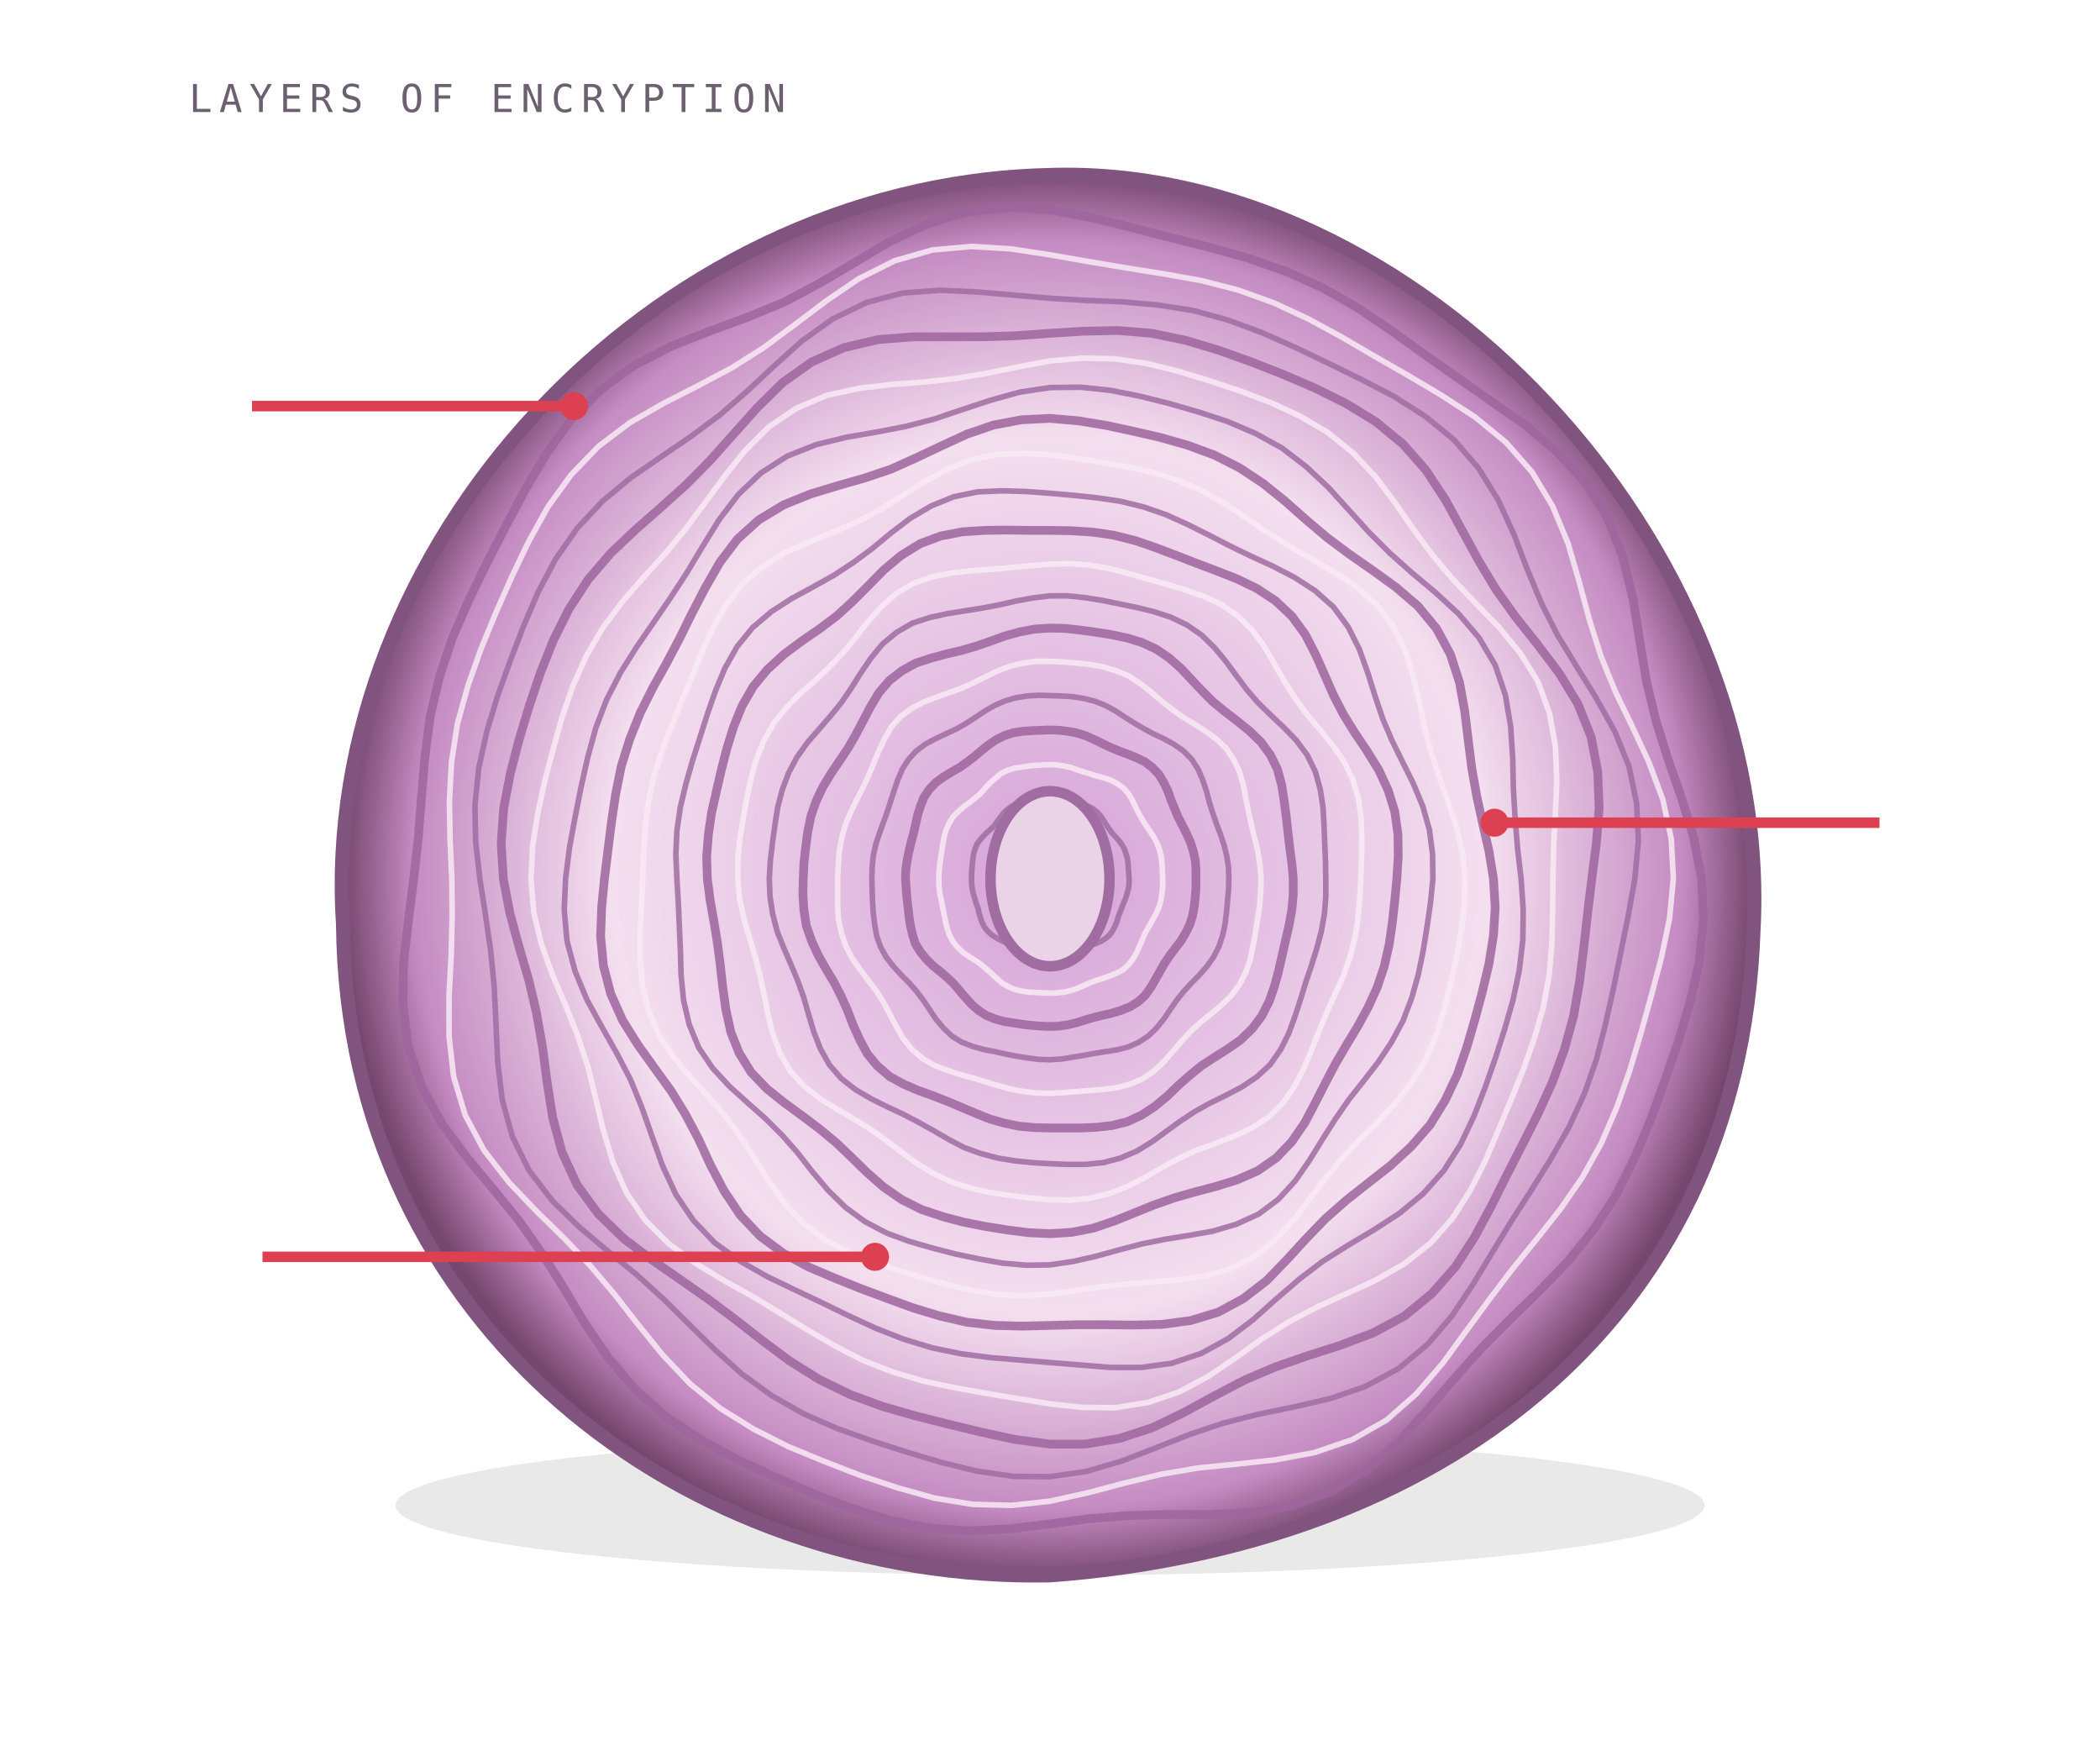
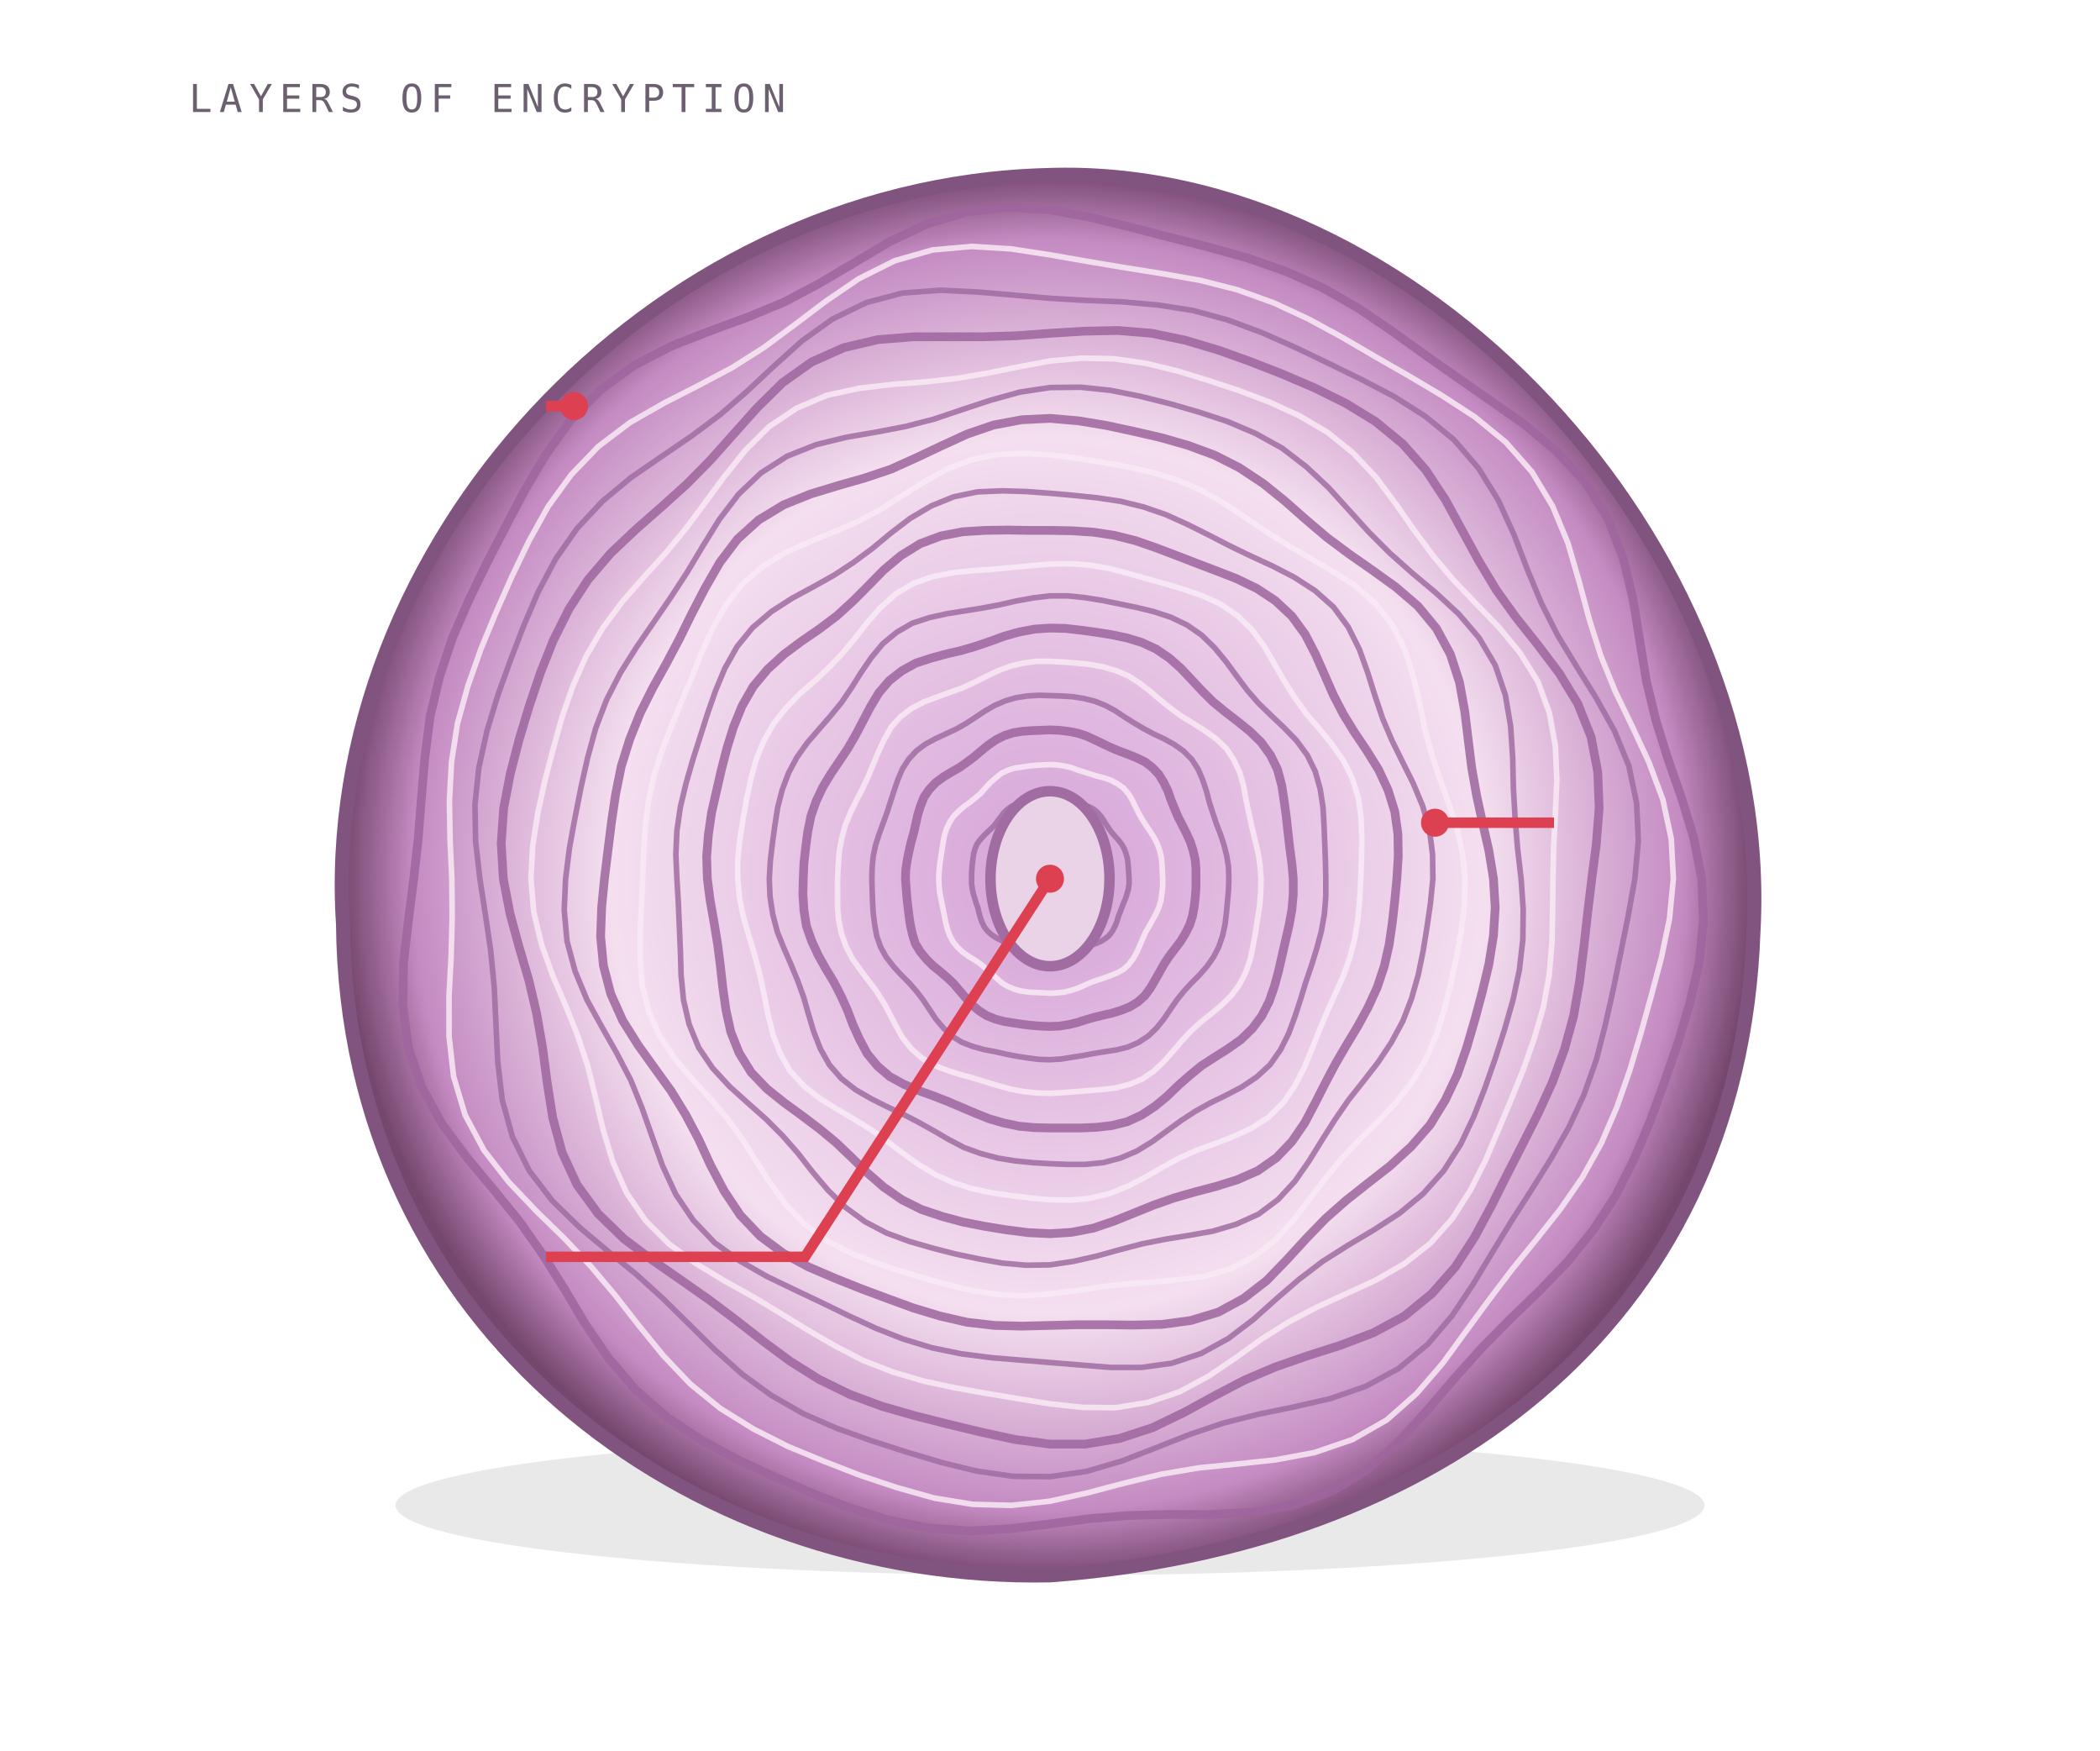
<svg xmlns="http://www.w3.org/2000/svg" viewBox="0 0 600 500">
  <defs>
    <radialGradient id="flesh">
      <stop stop-color="#d4a1d6" />
      <stop offset=".62" stop-color="#f4dfef" />
      <stop offset=".9" stop-color="#c48bc2" />
      <stop offset="1" stop-color="#76476e" />
    </radialGradient>
  </defs>
  <ellipse cx="300" cy="430" rx="187" ry="20" fill="#222" opacity=".1" />
  <path d="M299 50C404 46 507 155 501 266C497 380 409 442 300 450C196 452 99 379 98 264C91 157 185 53 299 50Z" fill="url(#flesh)" stroke="#81547f" stroke-width="4" />
  <path d="M486.2,251.0 486.7,263.0 485.5,274.9 482.8,286.6 479.4,298.0 475.5,309.2 471.5,320.2 466.9,331.1 461.6,341.6 455.2,351.4 447.8,360.5 439.7,368.9 431.4,376.9 423.4,385.0 415.7,393.6 408.0,402.6 399.9,411.5 390.9,419.6 380.7,425.9 369.5,430.0 357.7,432.0 345.7,432.6 334.0,432.6 322.5,432.9 311.3,433.8 300.0,435.3 288.5,436.7 276.9,437.3 265.3,436.5 253.9,434.2 242.8,430.7 231.9,426.5 221.2,421.8 210.6,416.9 200.3,411.3 190.5,404.8 181.6,397.0 173.9,388.0 167.2,378.2 161.2,368.1 155.1,358.4 148.5,349.0 141.2,340.0 133.6,330.9 126.3,321.1 120.5,310.5 116.6,299.0 115.1,287.0 115.3,274.8 116.7,262.8 118.2,251.0 119.5,239.4 120.4,227.9 121.4,216.2 122.9,204.6 125.6,193.2 129.3,182.1 134.0,171.3 139.1,160.8 144.5,150.3 150.0,139.9 156.1,129.6 163.1,119.9 171.5,111.4 181.1,104.4 191.7,98.9 202.7,94.6 213.6,90.6 224.0,86.3 234.0,81.0 244.0,75.1 254.2,69.0 265.0,63.9 276.4,60.5 288.2,59.2 300.0,59.9 311.7,62.1 323.1,64.9 334.3,67.8 345.4,70.6 356.5,73.7 367.4,77.5 377.9,82.2 387.9,87.9 397.5,94.4 406.8,101.1 416.2,107.7 425.8,114.4 435.5,121.2 444.7,128.9 452.9,137.7 459.3,147.9 463.7,159.2 466.6,171.1 468.5,183.0 470.4,194.5 473.1,205.7 476.5,216.6 480.4,227.8 483.9,239.2 486.2,251.0Z" fill="none" stroke="#9d659d" stroke-width="2.5" opacity=".85" />
  <path d="M478.1,251.0 477.0,262.4 474.7,273.5 471.8,284.4 468.8,295.2 465.6,305.9 461.9,316.4 457.5,326.6 452.1,336.3 445.8,345.4 439.0,354.0 432.1,362.5 425.5,371.2 418.9,380.2 412.2,389.4 404.7,398.1 396.2,405.6 386.4,411.2 375.6,414.9 364.4,417.0 353.3,418.2 342.4,419.3 331.8,421.1 321.4,423.6 310.8,426.4 300.0,428.8 289.0,430.0 277.9,429.7 266.9,427.9 256.2,424.9 245.7,421.4 235.4,417.4 225.2,413.2 215.3,408.2 205.8,402.3 197.2,395.3 189.5,387.2 182.5,378.6 175.8,370.0 168.8,361.7 161.3,353.8 153.3,346.0 145.4,337.7 138.3,328.6 132.9,318.5 129.6,307.5 128.3,296.0 128.3,284.4 128.9,273.1 129.2,262.0 129.1,251.0 128.6,240.0 128.4,228.9 129.0,217.7 130.7,206.7 133.7,195.9 137.4,185.4 141.7,175.0 146.2,164.8 151.1,154.6 156.6,144.7 163.2,135.6 171.0,127.5 180.0,120.7 189.8,115.1 199.6,110.1 209.2,105.0 218.2,99.3 227.0,92.8 236.0,86.0 245.4,79.6 255.6,74.5 266.4,71.4 277.6,70.4 288.9,71.1 300.0,72.8 310.9,74.7 321.6,76.5 332.3,78.2 343.0,80.1 353.6,82.8 363.9,86.5 373.8,91.1 383.4,96.3 392.8,101.8 402.4,107.3 412.0,113.0 421.4,119.1 430.2,126.3 437.7,134.8 443.6,144.6 448.0,155.2 451.2,166.2 454.1,177.0 457.4,187.4 461.5,197.5 466.3,207.4 471.1,217.7 475.1,228.4 477.5,239.6 478.1,251.0Z" fill="none" stroke="#f9eaf5" stroke-width="1.6" opacity=".85" />
  <path d="M467.1,251.0 465.2,261.6 463.1,272.0 461.0,282.3 458.7,292.6 456.1,302.7 452.6,312.6 448.2,322.1 443.0,331.2 437.5,340.0 431.9,348.7 426.4,357.7 420.9,366.8 414.9,375.8 407.9,384.0 399.6,390.9 390.2,396.0 380.1,399.5 369.6,401.9 359.4,404.0 349.5,406.5 340.0,409.7 330.4,413.5 320.6,417.3 310.4,420.3 300.0,421.8 289.5,421.7 279.0,420.2 268.8,417.7 258.8,414.7 248.9,411.5 239.1,408.0 229.5,403.8 220.4,398.6 212.0,392.5 204.2,385.5 196.8,378.2 189.5,371.0 181.9,364.1 173.8,357.5 165.6,350.6 157.8,343.0 151.2,334.4 146.4,324.7 143.5,314.2 142.2,303.3 141.7,292.5 141.2,281.9 140.2,271.6 138.7,261.3 137.1,251.0 135.9,240.5 135.7,229.8 136.8,219.3 139.1,208.9 142.2,198.7 145.8,188.7 149.6,178.8 153.8,169.0 158.8,159.6 164.9,150.9 172.2,143.1 180.3,136.4 189.0,130.4 197.5,124.6 205.7,118.5 213.4,111.8 221.1,104.6 229.1,97.4 237.9,91.1 247.6,86.4 257.9,83.7 268.6,82.9 279.2,83.4 289.7,84.3 300.0,85.2 310.2,85.8 320.4,86.2 330.7,87.1 340.9,88.7 350.8,91.4 360.5,95.0 370.0,99.2 379.4,103.7 388.8,108.3 398.2,113.2 407.2,118.9 415.4,125.6 422.4,133.7 428.1,142.9 432.6,152.8 436.4,162.7 440.4,172.3 445.0,181.4 450.4,190.3 456.0,199.3 461.3,208.8 465.4,218.8 467.6,229.4 468.1,240.2 467.1,251.0Z" fill="none" stroke="#a06ca2" stroke-width="1.6" opacity=".85" />
  <path d="M454.8,251.0 453.6,260.9 452.5,270.7 451.3,280.4 449.6,290.2 447.0,299.7 443.6,309.0 439.5,318.0 435.1,326.7 430.6,335.5 426.1,344.5 421.3,353.4 415.8,361.9 409.1,369.5 401.3,375.9 392.4,380.7 382.9,384.3 373.5,387.3 364.3,390.5 355.6,394.2 347.0,398.7 338.4,403.4 329.3,407.8 319.8,410.9 310.0,412.5 300.0,412.5 290.1,411.2 280.4,409.1 270.9,406.8 261.4,404.4 252.0,401.7 242.8,398.3 234.0,394.0 225.7,388.8 217.9,383.0 210.2,377.0 202.5,371.2 194.5,365.6 186.3,359.9 178.2,353.8 170.9,346.7 164.9,338.5 160.6,329.2 157.9,319.2 156.3,309.0 155.0,299.1 153.3,289.4 151.1,280.0 148.3,270.5 145.7,260.9 143.8,251.0 143.2,240.9 143.9,230.9 145.8,221.0 148.3,211.3 151.2,201.7 154.4,192.2 158.1,182.9 162.6,173.9 168.0,165.6 174.5,158.0 181.7,151.2 189.1,144.7 196.2,138.3 203.0,131.4 209.6,124.0 216.3,116.5 223.6,109.3 231.9,103.4 241.1,99.3 250.9,97.0 261.0,96.2 271.0,96.2 280.8,96.2 290.4,95.9 300.0,95.2 309.6,94.6 319.4,94.4 329.1,95.2 338.7,97.2 348.1,100.0 357.3,103.3 366.5,106.9 375.6,110.8 384.5,115.2 393.0,120.4 400.8,126.8 407.4,134.3 413.0,142.8 417.8,151.6 422.5,160.2 427.5,168.5 433.1,176.3 439.3,184.1 445.5,192.3 450.8,201.0 454.6,210.5 456.5,220.5 456.9,230.8 456.1,241.0 454.8,251.0Z" fill="none" stroke="#9d659d" stroke-width="2.5" opacity=".85" />
  <path d="M443.7,251.0 443.6,260.2 443.4,269.5 442.6,278.7 440.9,287.9 438.3,296.8 435.2,305.6 431.7,314.2 428.1,322.8 424.4,331.5 420.1,340.0 415.0,348.0 408.7,355.1 401.2,361.0 393.0,365.7 384.5,369.6 376.2,373.4 368.2,377.6 360.6,382.4 353.1,387.8 345.3,393.1 336.9,397.6 328.0,400.6 318.7,402.1 309.3,402.0 300.0,401.0 290.8,399.5 281.8,398.0 272.8,396.4 263.9,394.5 255.1,391.9 246.6,388.6 238.5,384.4 230.6,379.8 222.8,375.0 215.0,370.3 206.9,365.8 198.8,360.9 191.1,355.3 184.4,348.6 179.0,340.7 175.1,331.9 172.3,322.6 170.1,313.3 167.9,304.4 165.0,295.7 161.6,287.2 157.9,278.6 154.7,269.7 152.5,260.5 151.7,251.0 152.2,241.5 153.7,232.1 155.7,222.9 158.1,213.8 160.6,204.8 163.7,195.9 167.5,187.4 172.2,179.4 177.8,171.9 183.9,164.9 190.0,158.2 195.8,151.2 201.3,143.8 206.9,136.2 212.9,128.7 219.7,121.9 227.6,116.6 236.3,112.9 245.6,110.9 255.0,109.8 264.3,109.1 273.3,108.1 282.1,106.6 291.0,104.8 300.0,103.1 309.2,102.3 318.4,102.5 327.5,103.8 336.5,106.0 345.3,108.7 354.1,111.6 362.8,114.9 371.3,118.8 379.3,123.5 386.6,129.4 393.1,136.3 398.7,143.8 404.0,151.4 409.4,158.7 415.2,165.6 421.6,172.3 428.2,179.1 434.3,186.5 439.4,194.7 442.7,203.7 444.4,213.2 444.8,222.8 444.4,232.4 443.9,241.8 443.7,251.0Z" fill="none" stroke="#f9eaf5" stroke-width="1.6" opacity=".85" />
  <path d="M434.6,251.0 435.2,259.7 435.1,268.4 434.1,277.1 432.3,285.6 429.9,294.0 427.2,302.4 424.3,310.7 421.1,318.9 417.3,326.9 412.5,334.4 406.6,341.0 399.8,346.6 392.4,351.4 385.0,355.8 377.9,360.3 371.2,365.4 364.7,371.0 358.1,376.9 351.0,382.3 343.2,386.6 334.8,389.4 326.1,390.6 317.3,390.6 308.6,389.9 300.0,389.2 291.5,388.5 283.1,387.8 274.6,386.7 266.3,385.0 258.1,382.5 250.2,379.4 242.4,375.8 234.8,372.1 227.0,368.4 219.1,364.6 211.4,360.2 204.2,355.0 198.1,348.6 193.1,341.2 189.3,333.0 186.3,324.6 183.4,316.4 180.2,308.5 176.3,301.0 172.0,293.4 167.7,285.6 164.3,277.4 162.0,268.8 161.2,259.9 161.6,251.0 162.7,242.2 164.3,233.5 166.0,224.9 167.9,216.4 170.2,208.0 173.3,199.9 177.3,192.1 181.9,184.8 186.8,177.7 191.6,170.7 196.3,163.5 200.8,156.0 205.5,148.4 211.0,141.2 217.4,135.1 224.9,130.3 233.2,127.0 241.8,124.9 250.5,123.4 258.8,121.8 266.9,119.7 274.9,117.0 283.1,114.3 291.4,112.0 300.0,110.7 308.7,110.6 317.3,111.5 325.8,113.2 334.2,115.3 342.5,117.7 350.7,120.4 358.7,123.8 366.3,128.0 373.2,133.3 379.6,139.3 385.4,145.7 391.1,152.0 397.1,158.0 403.5,163.7 410.2,169.3 416.8,175.4 422.6,182.2 427.2,190.0 430.1,198.5 431.6,207.4 432.2,216.4 432.4,225.2 432.9,233.9 433.6,242.4 434.6,251.0Z" fill="none" stroke="#a06ca2" stroke-width="1.6" opacity=".85" />
  <path d="M426.7,251.0 427.2,259.2 426.7,267.3 425.4,275.4 423.5,283.4 421.4,291.2 419.1,299.1 416.4,306.9 412.9,314.3 408.6,321.3 403.2,327.5 397.2,333.0 390.8,338.0 384.6,342.9 378.7,348.1 373.2,353.8 367.7,359.8 361.9,365.8 355.3,370.9 348.1,374.8 340.2,377.2 332.0,378.3 323.8,378.5 315.8,378.4 307.9,378.4 300.0,378.6 292.1,378.8 284.2,378.6 276.3,377.7 268.5,375.9 260.9,373.6 253.5,370.9 246.0,368.1 238.5,365.1 231.0,361.9 223.8,358.0 217.2,353.1 211.5,347.1 206.9,340.2 203.0,332.8 199.6,325.4 195.9,318.4 191.8,311.7 187.1,305.2 182.3,298.5 177.9,291.5 174.5,283.9 172.4,275.8 171.6,267.5 171.9,259.2 172.7,251.0 173.7,242.9 174.7,234.9 175.9,226.8 177.5,218.9 179.9,211.2 182.9,203.7 186.5,196.5 190.4,189.5 194.1,182.5 197.7,175.2 201.5,167.9 205.7,160.6 210.7,154.0 216.8,148.5 223.9,144.2 231.6,141.1 239.5,138.7 247.2,136.5 254.6,134.0 261.7,130.8 268.9,127.4 276.3,124.0 283.9,121.4 291.9,119.9 300.0,119.5 308.1,120.2 316.0,121.5 323.9,123.2 331.7,125.0 339.4,127.2 347.0,130.0 354.1,133.6 360.9,138.1 367.1,143.1 373.1,148.4 379.1,153.5 385.4,158.2 392.0,162.8 398.8,167.7 405.1,173.1 410.4,179.5 414.4,186.9 417.0,194.9 418.5,203.2 419.5,211.4 420.5,219.4 421.9,227.3 423.6,235.1 425.4,243.0 426.7,251.0Z" fill="none" stroke="#9d659d" stroke-width="2.5" opacity=".85" />
  <path d="M418.6,251.0 418.4,258.6 417.5,266.1 416.1,273.6 414.5,281.0 412.7,288.3 410.4,295.6 407.4,302.5 403.5,309.0 398.8,315.0 393.7,320.4 388.4,325.6 383.4,330.9 378.8,336.5 374.2,342.5 369.5,348.6 364.3,354.3 358.2,359.0 351.4,362.5 344.1,364.6 336.5,365.6 329.0,366.2 321.7,366.8 314.4,367.6 307.3,368.7 300.0,369.6 292.7,370.1 285.3,369.8 278.0,368.7 270.8,367.0 263.7,365.0 256.6,362.9 249.5,360.5 242.5,357.7 235.8,354.2 229.8,349.6 224.5,344.1 220.0,337.9 215.9,331.5 212.0,325.3 207.7,319.4 202.9,313.8 197.8,308.3 192.8,302.4 188.5,296.0 185.4,289.0 183.5,281.5 182.9,273.8 182.9,266.1 183.3,258.5 183.6,251.0 183.9,243.5 184.4,236.1 185.3,228.7 186.9,221.4 189.2,214.3 191.9,207.3 194.7,200.5 197.6,193.6 200.4,186.5 203.6,179.5 207.4,172.8 212.1,166.8 217.9,161.8 224.4,157.8 231.4,154.7 238.4,151.9 245.0,149.0 251.4,145.6 257.6,141.7 263.9,137.7 270.6,134.0 277.6,131.3 285.0,129.8 292.5,129.5 300.0,129.9 307.4,130.9 314.7,132.0 322.0,133.3 329.2,134.9 336.3,137.1 343.1,140.0 349.5,143.6 355.7,147.7 361.7,151.8 367.9,155.7 374.3,159.4 380.8,163.2 387.3,167.4 393.1,172.5 397.8,178.5 401.3,185.4 403.7,192.8 405.5,200.4 407.0,207.8 408.9,214.9 411.2,221.9 413.7,228.9 416.1,236.0 417.8,243.4 418.6,251.0Z" fill="none" stroke="#f9eaf5" stroke-width="1.6" opacity=".85" />
  <path d="M409.4,251.0 408.7,258.0 407.7,264.9 406.6,271.7 405.2,278.5 403.3,285.2 400.8,291.7 397.5,297.8 393.7,303.5 389.5,308.9 385.3,314.2 381.5,319.7 377.8,325.5 374.1,331.5 370.0,337.4 365.2,342.6 359.6,346.8 353.2,349.7 346.4,351.7 339.6,352.9 332.8,354.0 326.3,355.3 319.8,357.0 313.3,358.8 306.7,360.3 300.0,361.3 293.2,361.4 286.4,360.8 279.7,359.6 273.0,358.2 266.4,356.5 259.8,354.6 253.3,352.2 247.2,349.0 241.6,344.9 236.6,340.0 232.1,334.7 227.9,329.3 223.5,324.3 218.8,319.6 213.6,315.0 208.4,310.3 203.6,305.1 199.6,299.2 196.9,292.6 195.3,285.7 194.6,278.6 194.4,271.6 194.1,264.6 193.8,257.8 193.4,251.0 193.1,244.1 193.4,237.3 194.4,230.5 196.0,223.8 197.9,217.2 200.0,210.6 202.1,204.0 204.4,197.4 207.1,190.9 210.6,184.7 215.0,179.3 220.4,174.7 226.3,170.9 232.4,167.6 238.3,164.3 243.8,160.7 249.2,156.7 254.5,152.3 260.0,148.1 266.1,144.5 272.5,141.9 279.3,140.5 286.3,140.2 293.2,140.4 300.0,140.9 306.8,141.5 313.5,142.2 320.2,143.2 326.7,144.8 333.1,147.0 339.3,149.8 345.3,152.8 351.3,155.9 357.3,158.8 363.6,161.7 369.8,164.9 375.7,168.7 381.0,173.4 385.2,179.1 388.4,185.5 390.8,192.2 392.9,198.9 395.1,205.4 397.7,211.5 400.7,217.6 403.8,223.8 406.5,230.3 408.4,237.0 409.3,244.0 409.4,251.0Z" fill="none" stroke="#a06ca2" stroke-width="1.6" opacity=".85" />
  <path d="M399.1,251.0 398.5,257.3 397.8,263.6 396.9,269.8 395.5,276.0 393.5,282.0 390.9,287.7 387.9,293.2 384.7,298.5 381.6,303.8 378.7,309.3 375.8,315.0 372.8,320.7 369.1,326.1 364.7,330.7 359.4,334.4 353.5,337.0 347.4,338.9 341.3,340.5 335.4,342.2 329.7,344.2 324.0,346.5 318.3,348.8 312.4,350.8 306.2,352.0 300.0,352.4 293.8,352.1 287.6,351.3 281.4,350.3 275.3,349.1 269.3,347.5 263.3,345.5 257.7,342.7 252.5,339.1 247.8,335.0 243.3,330.6 238.9,326.4 234.2,322.5 229.3,318.8 224.1,315.0 219.1,311.0 214.6,306.3 211.2,300.8 208.8,294.8 207.4,288.4 206.5,282.0 205.8,275.7 205.0,269.5 204.0,263.4 202.9,257.2 202.1,251.0 201.9,244.7 202.4,238.4 203.3,232.2 204.7,226.0 206.1,219.9 207.7,213.7 209.6,207.6 212.0,201.7 215.2,196.1 219.3,191.2 224.0,186.9 229.1,183.1 234.2,179.6 239.1,175.9 243.6,171.8 248.0,167.4 252.5,162.8 257.4,158.7 262.9,155.3 268.8,153.1 275.0,151.9 281.4,151.5 287.7,151.4 293.9,151.5 300.0,151.5 306.1,151.6 312.3,152.0 318.3,152.9 324.3,154.4 330.1,156.4 335.9,158.6 341.6,160.8 347.4,163.0 353.3,165.3 359.1,168.1 364.4,171.6 369.1,176.0 372.9,181.2 375.9,187.0 378.5,192.9 381.0,198.6 383.8,204.0 387.0,209.2 390.5,214.4 393.9,219.9 396.6,225.7 398.5,231.8 399.4,238.2 399.5,244.6 399.1,251.0Z" fill="none" stroke="#9d659d" stroke-width="2.5" opacity=".85" />
  <path d="M388.8,251.0 388.5,256.7 388.0,262.3 387.1,268.0 385.7,273.4 383.8,278.8 381.5,283.9 379.2,289.0 377.0,294.2 374.9,299.5 372.7,304.8 370.0,310.1 366.7,314.9 362.6,319.0 357.7,322.2 352.5,324.6 347.1,326.7 341.8,328.6 336.8,330.9 332.0,333.5 327.2,336.3 322.1,338.9 316.8,341.0 311.3,342.3 305.7,342.8 300.0,342.7 294.4,342.2 288.8,341.5 283.2,340.7 277.7,339.5 272.3,337.8 267.2,335.5 262.4,332.6 257.8,329.3 253.4,325.9 248.9,322.7 244.2,319.8 239.3,316.9 234.4,313.9 229.8,310.3 225.8,306.0 222.9,300.9 220.8,295.4 219.4,289.7 218.3,284.0 217.1,278.5 215.7,273.1 214.1,267.7 212.5,262.3 211.3,256.7 210.8,251.0 210.8,245.3 211.4,239.6 212.3,233.9 213.3,228.3 214.5,222.7 216.0,217.1 218.2,211.7 221.0,206.7 224.6,202.2 228.6,198.1 232.9,194.4 236.9,190.6 240.7,186.6 244.3,182.3 247.8,177.8 251.7,173.4 256.1,169.5 261.1,166.6 266.5,164.7 272.2,163.6 277.9,163.0 283.5,162.6 289.0,162.1 294.5,161.6 300.0,161.1 305.6,161.0 311.1,161.4 316.6,162.3 322.0,163.7 327.3,165.2 332.7,166.7 338.1,168.3 343.6,170.2 348.8,172.6 353.5,175.8 357.7,179.9 361.2,184.6 364.1,189.6 366.9,194.5 369.9,199.2 373.1,203.7 376.8,208.0 380.4,212.4 383.8,217.2 386.4,222.4 388.1,227.9 388.9,233.7 389.1,239.5 389.0,245.3 388.8,251.0Z" fill="none" stroke="#f9eaf5" stroke-width="1.6" opacity=".85" />
  <path d="M378.8,251.0 378.8,256.1 378.4,261.1 377.5,266.1 376.2,271.0 374.7,275.8 373.1,280.5 371.6,285.4 370.0,290.3 368.2,295.2 365.9,299.8 362.9,304.1 359.1,307.6 354.8,310.5 350.2,312.9 345.7,315.1 341.4,317.5 337.3,320.2 333.3,323.1 329.2,326.1 324.8,328.8 320.1,330.8 315.2,332.1 310.1,332.6 305.0,332.6 300.0,332.4 295.0,332.1 290.0,331.6 285.1,330.8 280.2,329.5 275.5,327.8 271.1,325.5 266.8,323.0 262.5,320.6 258.1,318.3 253.6,316.2 249.0,313.9 244.5,311.3 240.4,308.1 237.0,304.2 234.4,299.6 232.5,294.7 231.0,289.7 229.6,284.8 227.9,280.1 226.0,275.5 224.0,270.9 222.1,266.2 220.8,261.2 220.0,256.1 219.8,251.0 220.1,245.9 220.7,240.8 221.4,235.7 222.2,230.6 223.5,225.6 225.3,220.8 227.7,216.3 230.7,212.1 234.0,208.3 237.3,204.5 240.4,200.7 243.2,196.6 245.9,192.3 248.9,187.9 252.2,183.9 256.2,180.6 260.7,178.0 265.6,176.4 270.6,175.3 275.6,174.5 280.6,173.7 285.4,172.8 290.2,171.7 295.1,170.8 300.0,170.2 305.0,170.2 309.9,170.7 314.9,171.5 319.8,172.5 324.7,173.5 329.6,174.7 334.5,176.3 339.1,178.5 343.3,181.4 347.0,185.0 350.3,189.0 353.3,193.1 356.3,197.1 359.5,200.8 363.1,204.3 366.8,207.8 370.4,211.5 373.5,215.7 375.8,220.4 377.2,225.4 378.0,230.6 378.3,235.8 378.5,240.9 378.7,246.0 378.8,251.0Z" fill="none" stroke="#a06ca2" stroke-width="1.6" opacity=".85" />
  <path d="M369.5,251.0 369.5,255.5 369.1,259.9 368.3,264.3 367.3,268.6 366.3,273.0 365.3,277.4 364.1,281.8 362.6,286.1 360.5,290.2 357.8,293.8 354.5,297.0 350.8,299.6 347.0,302.0 343.3,304.4 340.0,307.1 336.7,310.0 333.5,313.1 330.0,316.0 326.2,318.5 322.1,320.4 317.7,321.5 313.3,322.0 308.8,322.2 304.4,322.2 300.0,322.2 295.6,322.1 291.2,321.7 286.9,320.8 282.7,319.6 278.7,318.0 274.7,316.3 270.7,314.6 266.6,313.0 262.4,311.5 258.2,309.7 254.2,307.5 250.7,304.5 247.8,301.0 245.6,296.9 243.7,292.7 242.1,288.5 240.3,284.5 238.3,280.6 236.0,276.8 233.8,272.9 231.9,268.8 230.4,264.5 229.7,260.1 229.4,255.5 229.5,251.0 229.7,246.5 230.2,242.0 230.8,237.5 231.7,233.1 233.2,228.8 235.1,224.8 237.4,221.0 239.9,217.3 242.3,213.7 244.5,209.9 246.6,205.9 248.7,201.9 251.1,197.9 254.1,194.4 257.7,191.6 261.7,189.4 266.0,188.0 270.4,186.8 274.7,185.8 278.8,184.6 282.9,183.2 287.0,181.7 291.3,180.5 295.6,179.7 300.0,179.4 304.4,179.5 308.8,180.0 313.2,180.6 317.6,181.3 321.9,182.2 326.2,183.5 330.3,185.4 334.0,187.9 337.4,190.9 340.5,194.2 343.5,197.4 346.5,200.4 349.9,203.2 353.4,205.9 357.0,208.8 360.3,212.0 363.0,215.7 365.0,219.8 366.2,224.3 366.9,228.8 367.5,233.3 368.0,237.8 368.5,242.2 369.1,246.6 369.5,251.0Z" fill="none" stroke="#9d659d" stroke-width="2.5" opacity=".85" />
  <path d="M360.3,251.0 360.2,254.9 359.9,258.7 359.3,262.5 358.7,266.4 358.0,270.2 357.2,274.1 355.9,277.8 354.1,281.3 351.7,284.5 348.9,287.2 345.9,289.7 342.9,292.1 340.2,294.6 337.6,297.4 335.1,300.3 332.5,303.3 329.6,306.0 326.4,308.2 322.8,309.7 319.0,310.7 315.2,311.2 311.3,311.5 307.5,311.8 303.8,312.1 300.0,312.3 296.2,312.2 292.5,311.8 288.8,311.1 285.1,310.1 281.5,309.0 277.9,307.9 274.2,306.9 270.5,305.7 266.9,304.3 263.5,302.3 260.5,299.7 258.0,296.6 256.0,293.1 254.2,289.6 252.4,286.3 250.4,283.1 248.1,280.1 245.8,277.0 243.5,273.8 241.7,270.3 240.4,266.6 239.6,262.7 239.3,258.8 239.3,254.9 239.3,251.0 239.5,247.1 239.8,243.2 240.5,239.4 241.5,235.7 243.0,232.1 244.7,228.6 246.4,225.3 248.0,221.9 249.5,218.3 251.0,214.7 252.7,211.1 254.7,207.6 257.3,204.7 260.5,202.3 264.0,200.5 267.7,199.1 271.3,197.8 274.9,196.5 278.2,195.0 281.6,193.3 285.1,191.6 288.6,190.3 292.4,189.4 296.2,188.9 300.0,188.9 303.8,189.1 307.6,189.4 311.4,189.8 315.2,190.5 318.9,191.6 322.5,193.1 325.7,195.2 328.8,197.6 331.7,200.1 334.6,202.4 337.6,204.6 340.9,206.6 344.2,208.7 347.4,211.0 350.3,213.7 352.5,217.0 354.2,220.6 355.3,224.5 356.0,228.4 356.8,232.2 357.6,235.9 358.5,239.6 359.4,243.3 360.0,247.1 360.3,251.0Z" fill="none" stroke="#f9eaf5" stroke-width="1.6" opacity=".85" />
  <path d="M351.1,251.0 351.0,254.3 350.7,257.5 350.4,260.8 350.0,264.1 349.3,267.3 348.2,270.5 346.7,273.4 344.8,276.1 342.6,278.6 340.3,280.9 338.2,283.2 336.2,285.7 334.4,288.3 332.5,291.1 330.4,293.7 328.0,296.0 325.2,297.8 322.2,299.1 319.0,299.9 315.7,300.4 312.6,300.9 309.4,301.5 306.3,302.0 303.2,302.5 300.0,302.7 296.8,302.6 293.7,302.2 290.5,301.7 287.4,301.1 284.3,300.4 281.1,299.8 277.9,298.9 274.8,297.7 272.0,296.0 269.6,293.7 267.4,291.1 265.6,288.4 263.8,285.7 261.9,283.2 259.8,280.8 257.5,278.5 255.3,276.1 253.2,273.4 251.6,270.5 250.5,267.4 249.9,264.1 249.5,260.8 249.3,257.5 249.2,254.3 249.1,251.0 249.2,247.7 249.5,244.5 250.2,241.3 251.2,238.2 252.3,235.2 253.4,232.2 254.4,229.1 255.4,226.0 256.5,222.8 257.8,219.7 259.6,216.9 261.8,214.5 264.5,212.5 267.5,210.9 270.5,209.5 273.3,208.2 276.1,206.6 278.7,204.9 281.4,203.1 284.2,201.5 287.2,200.2 290.3,199.3 293.5,198.8 296.8,198.6 300.0,198.7 303.2,198.8 306.4,199.0 309.6,199.5 312.8,200.3 315.8,201.5 318.6,203.0 321.3,204.8 324.0,206.5 326.7,208.1 329.5,209.6 332.5,211.0 335.4,212.6 338.1,214.5 340.5,216.9 342.3,219.7 343.6,222.7 344.7,226.0 345.5,229.1 346.5,232.2 347.5,235.2 348.7,238.3 349.7,241.3 350.5,244.5 351.0,247.7 351.1,251.0Z" fill="none" stroke="#a06ca2" stroke-width="1.6" opacity=".85" />
  <path d="M341.7,251.0 341.7,253.7 341.5,256.3 341.2,259.0 340.7,261.7 339.9,264.2 338.7,266.6 337.3,268.9 335.7,271.0 334.1,273.1 332.7,275.2 331.4,277.5 330.1,279.8 328.7,282.2 327.1,284.4 325.1,286.2 322.8,287.6 320.3,288.6 317.7,289.4 315.1,290.0 312.6,290.6 310.2,291.3 307.7,292.1 305.2,292.7 302.6,293.1 300.0,293.2 297.4,293.1 294.8,292.9 292.2,292.6 289.6,292.2 287.0,291.8 284.4,291.1 281.9,290.1 279.7,288.7 277.6,286.9 275.8,284.9 274.1,282.9 272.4,280.9 270.6,279.2 268.6,277.5 266.5,275.8 264.6,273.9 262.9,271.8 261.5,269.5 260.7,266.9 260.1,264.2 259.7,261.5 259.4,258.9 259.1,256.3 258.9,253.6 258.7,251.0 258.8,248.4 259.2,245.7 259.7,243.2 260.3,240.6 261.0,238.1 261.6,235.5 262.2,232.8 263.0,230.2 264.0,227.7 265.5,225.5 267.4,223.5 269.6,221.9 271.9,220.5 274.2,219.2 276.3,217.7 278.3,216.2 280.3,214.5 282.4,212.8 284.6,211.3 287.0,210.1 289.5,209.3 292.1,208.9 294.8,208.7 297.4,208.6 300.0,208.5 302.6,208.6 305.2,208.9 307.8,209.4 310.3,210.2 312.7,211.3 315.0,212.4 317.3,213.5 319.7,214.5 322.1,215.4 324.6,216.4 327.1,217.6 329.2,219.2 331.1,221.2 332.5,223.5 333.7,226.0 334.6,228.6 335.6,231.0 336.6,233.4 337.8,235.7 339.0,238.1 340.1,240.5 340.9,243.0 341.5,245.7 341.7,248.3 341.7,251.0Z" fill="none" stroke="#9d659d" stroke-width="2.5" opacity=".85" />
  <path d="M332.2,251.0 332.2,253.1 332.0,255.1 331.7,257.2 331.1,259.2 330.3,261.0 329.3,262.8 328.3,264.6 327.3,266.3 326.5,268.1 325.7,270.0 324.8,272.0 323.8,273.8 322.5,275.5 321.0,276.9 319.2,277.9 317.2,278.7 315.3,279.4 313.4,280.0 311.5,280.7 309.7,281.5 307.9,282.3 306.0,282.9 304.0,283.4 302.0,283.6 300.0,283.7 298.0,283.6 296.0,283.5 293.9,283.4 291.9,283.1 289.9,282.6 288.0,281.8 286.3,280.8 284.7,279.4 283.2,278.0 281.7,276.7 280.2,275.4 278.6,274.3 276.8,273.2 275.1,272.0 273.6,270.6 272.3,269.0 271.3,267.1 270.6,265.1 270.1,263.1 269.7,261.0 269.3,259.0 268.9,257.0 268.5,255.1 268.3,253.0 268.2,251.0 268.3,249.0 268.5,246.9 268.8,244.9 269.1,242.9 269.4,240.9 269.8,238.8 270.4,236.8 271.3,234.9 272.4,233.2 273.9,231.7 275.5,230.3 277.2,229.1 278.7,227.9 280.2,226.6 281.5,225.1 282.9,223.6 284.5,222.2 286.1,220.9 288.0,220.0 289.9,219.4 292.0,219.1 294.0,218.8 296.0,218.6 298.0,218.5 300.0,218.4 302.0,218.5 304.0,218.8 305.9,219.2 307.8,219.9 309.7,220.5 311.6,221.1 313.5,221.7 315.5,222.2 317.5,222.9 319.3,223.9 321.0,225.1 322.4,226.7 323.5,228.5 324.4,230.4 325.3,232.2 326.3,234.0 327.4,235.7 328.5,237.3 329.6,239.0 330.6,240.9 331.3,242.8 331.8,244.8 332.0,246.9 332.1,248.9 332.2,251.0Z" fill="none" stroke="#f9eaf5" stroke-width="1.6" opacity=".85" />
  <path d="M322.6,251.0 322.6,252.4 322.4,253.9 322.0,255.3 321.6,256.6 321.0,258.0 320.5,259.3 320.0,260.6 319.5,261.9 319.1,263.3 318.5,264.7 317.8,266.0 316.9,267.2 315.8,268.1 314.5,268.9 313.1,269.5 311.8,270.0 310.6,270.6 309.4,271.3 308.2,272.0 306.9,272.7 305.6,273.3 304.2,273.7 302.8,273.9 301.4,274.0 300.0,274.1 298.6,274.1 297.2,274.0 295.7,273.9 294.3,273.5 293.0,273.0 291.7,272.3 290.6,271.5 289.4,270.6 288.3,269.8 287.1,269.1 285.8,268.5 284.5,267.8 283.3,267.0 282.2,266.0 281.3,264.9 280.6,263.5 280.1,262.1 279.7,260.7 279.4,259.3 278.9,258.0 278.5,256.6 278.1,255.3 277.8,253.9 277.6,252.4 277.6,251.0 277.6,249.6 277.7,248.1 277.8,246.7 278.0,245.2 278.2,243.8 278.6,242.4 279.2,241.0 280.1,239.8 281.1,238.7 282.1,237.7 283.1,236.8 284.1,235.8 284.9,234.7 285.8,233.5 286.7,232.3 287.7,231.3 288.9,230.4 290.2,229.8 291.6,229.4 293.0,229.1 294.4,228.8 295.8,228.6 297.2,228.4 298.6,228.2 300.0,228.2 301.4,228.3 302.8,228.5 304.2,228.8 305.5,229.1 306.9,229.3 308.3,229.6 309.7,229.9 311.1,230.4 312.4,231.1 313.5,232.0 314.5,233.1 315.3,234.3 316.1,235.6 316.9,236.8 317.7,237.9 318.6,238.9 319.6,240.0 320.5,241.2 321.2,242.4 321.7,243.8 322.1,245.2 322.3,246.7 322.4,248.1 322.5,249.6 322.6,251.0Z" fill="none" stroke="#a06ca2" stroke-width="1.6" opacity=".85" />
  <ellipse cx="300" cy="251" rx="17" ry="25" fill="#ead3e7" stroke="#a06ca2" stroke-width="3" />
-   <path d="M72 116H164M427 235H537M75 359H250" fill="none" stroke="#dd4050" stroke-width="3" />
+   <path d="M156 116H164M410 235H444M156 359H230L300 251" fill="none" stroke="#dd4050" stroke-width="3" />
  <circle cx="164" cy="116" r="4" fill="#dd4050" />
-   <circle cx="427" cy="235" r="4" fill="#dd4050" />
-   <circle cx="250" cy="359" r="4" fill="#dd4050" />
+   <circle cx="410" cy="235" r="4" fill="#dd4050" />
+   <circle cx="300" cy="251" r="4" fill="#dd4050" />
  <text x="54" y="32" fill="#6c6070" font-family="monospace" font-size="11" letter-spacing="2">LAYERS OF ENCRYPTION</text>
</svg>
